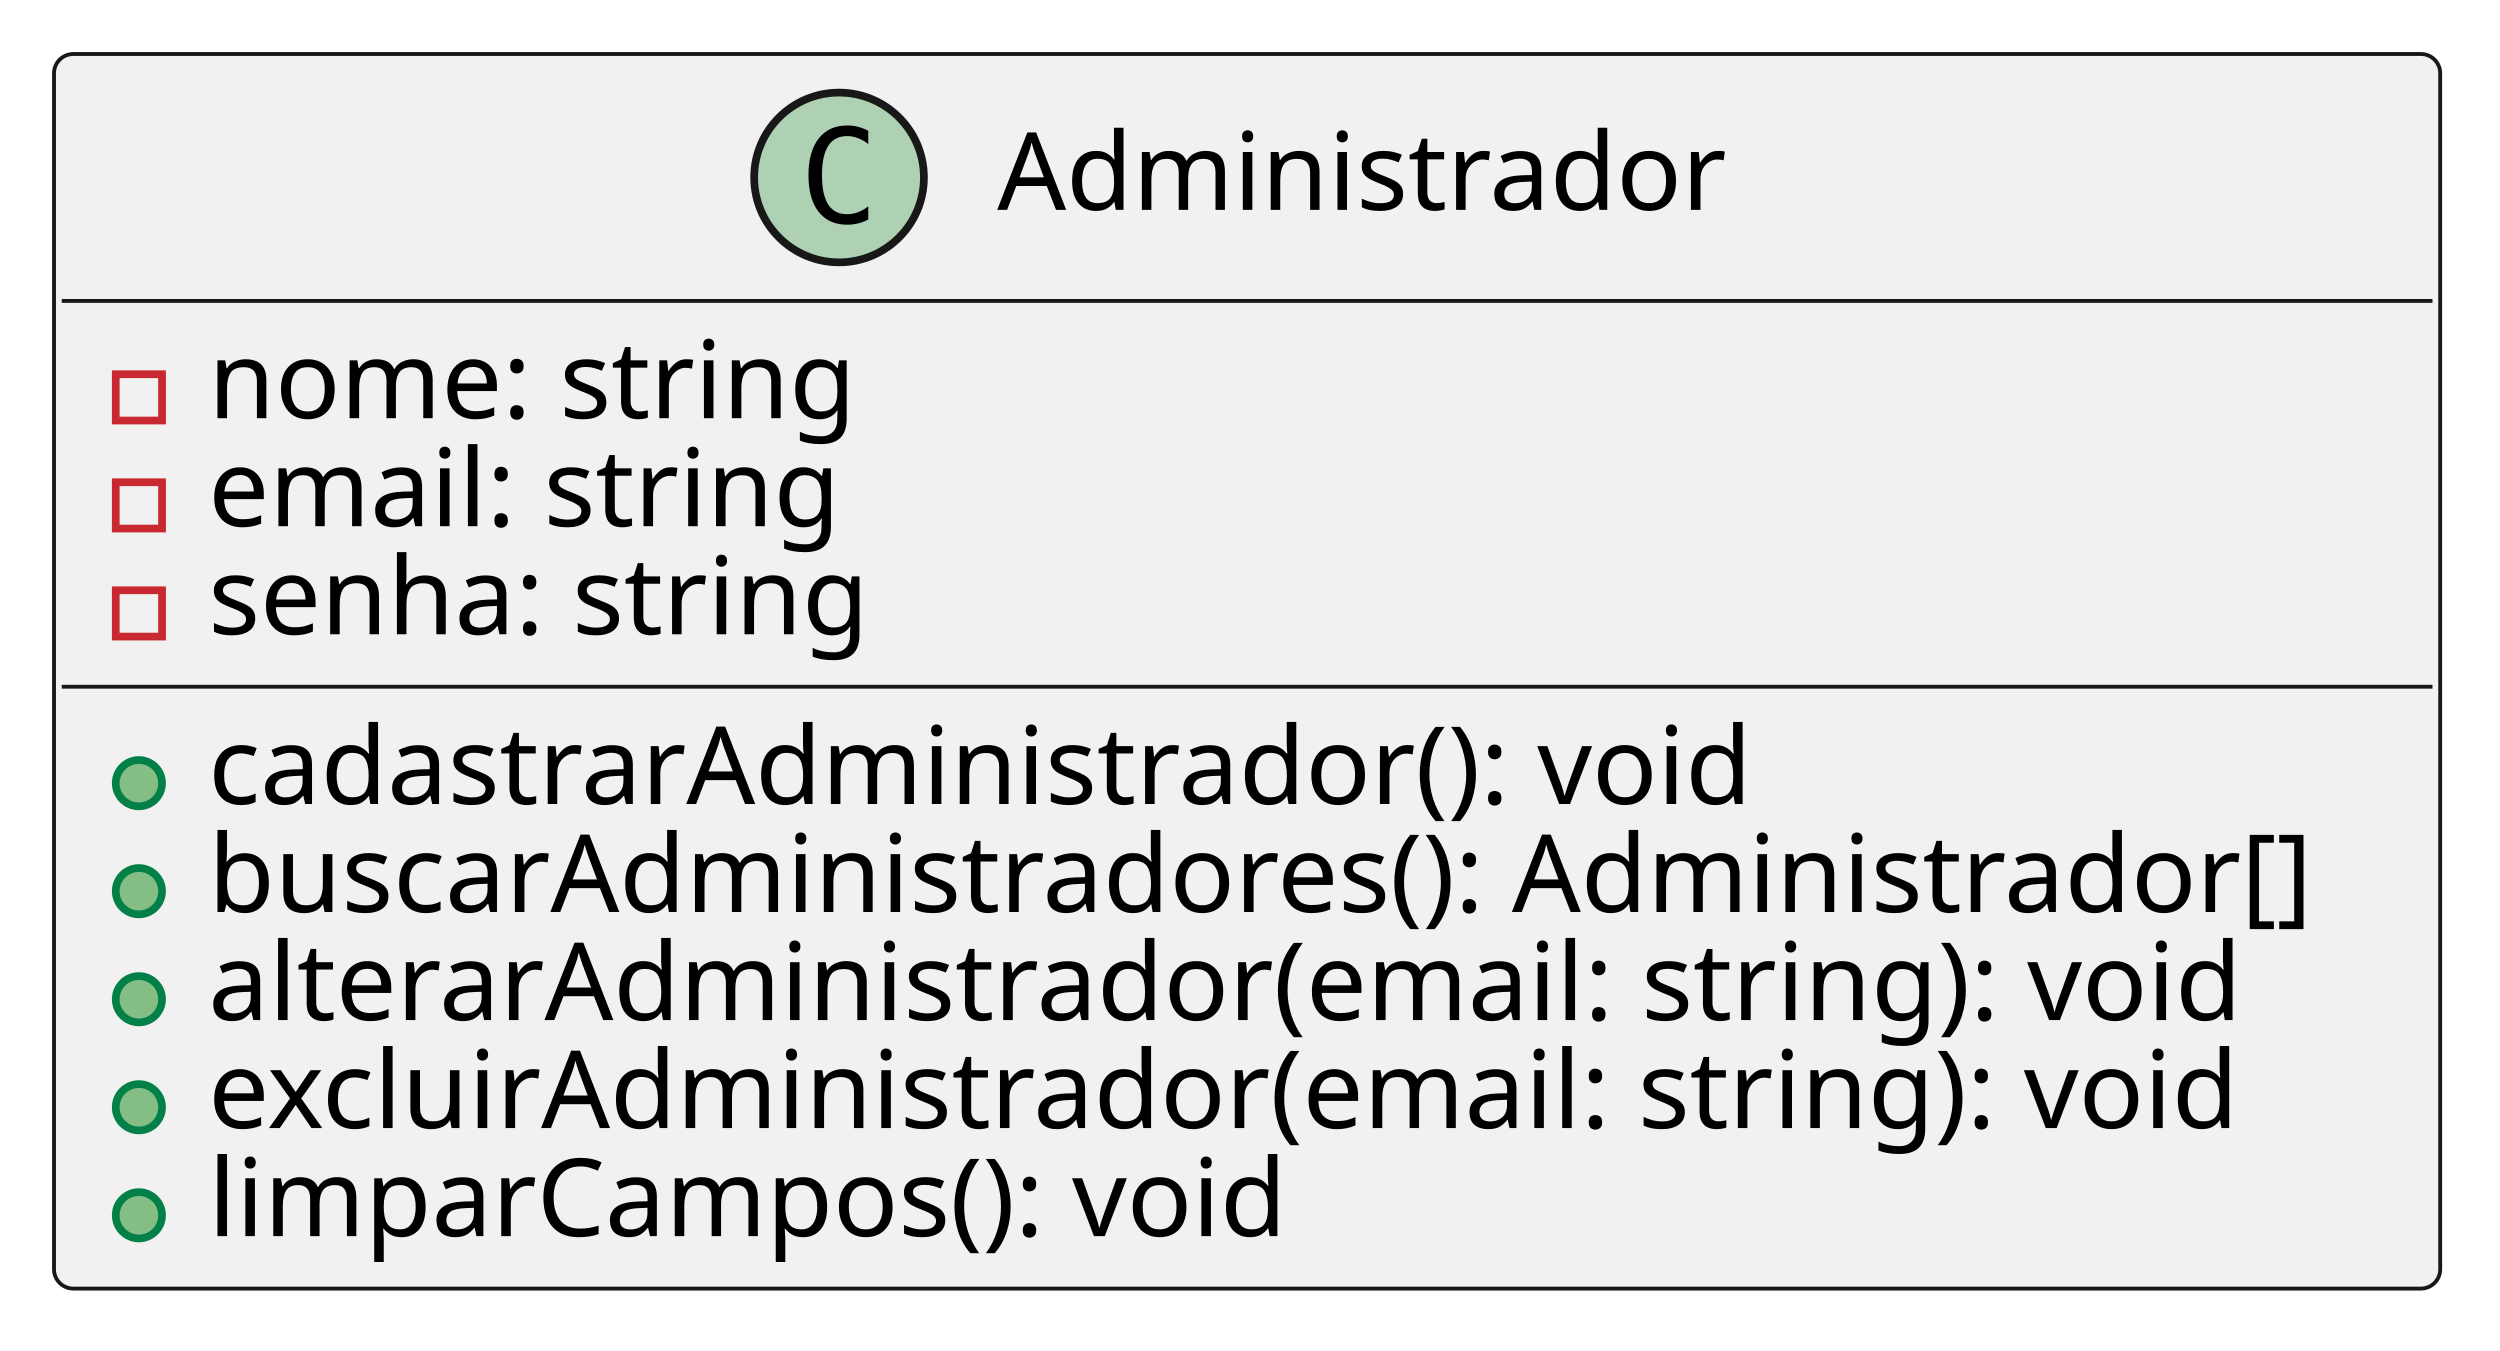
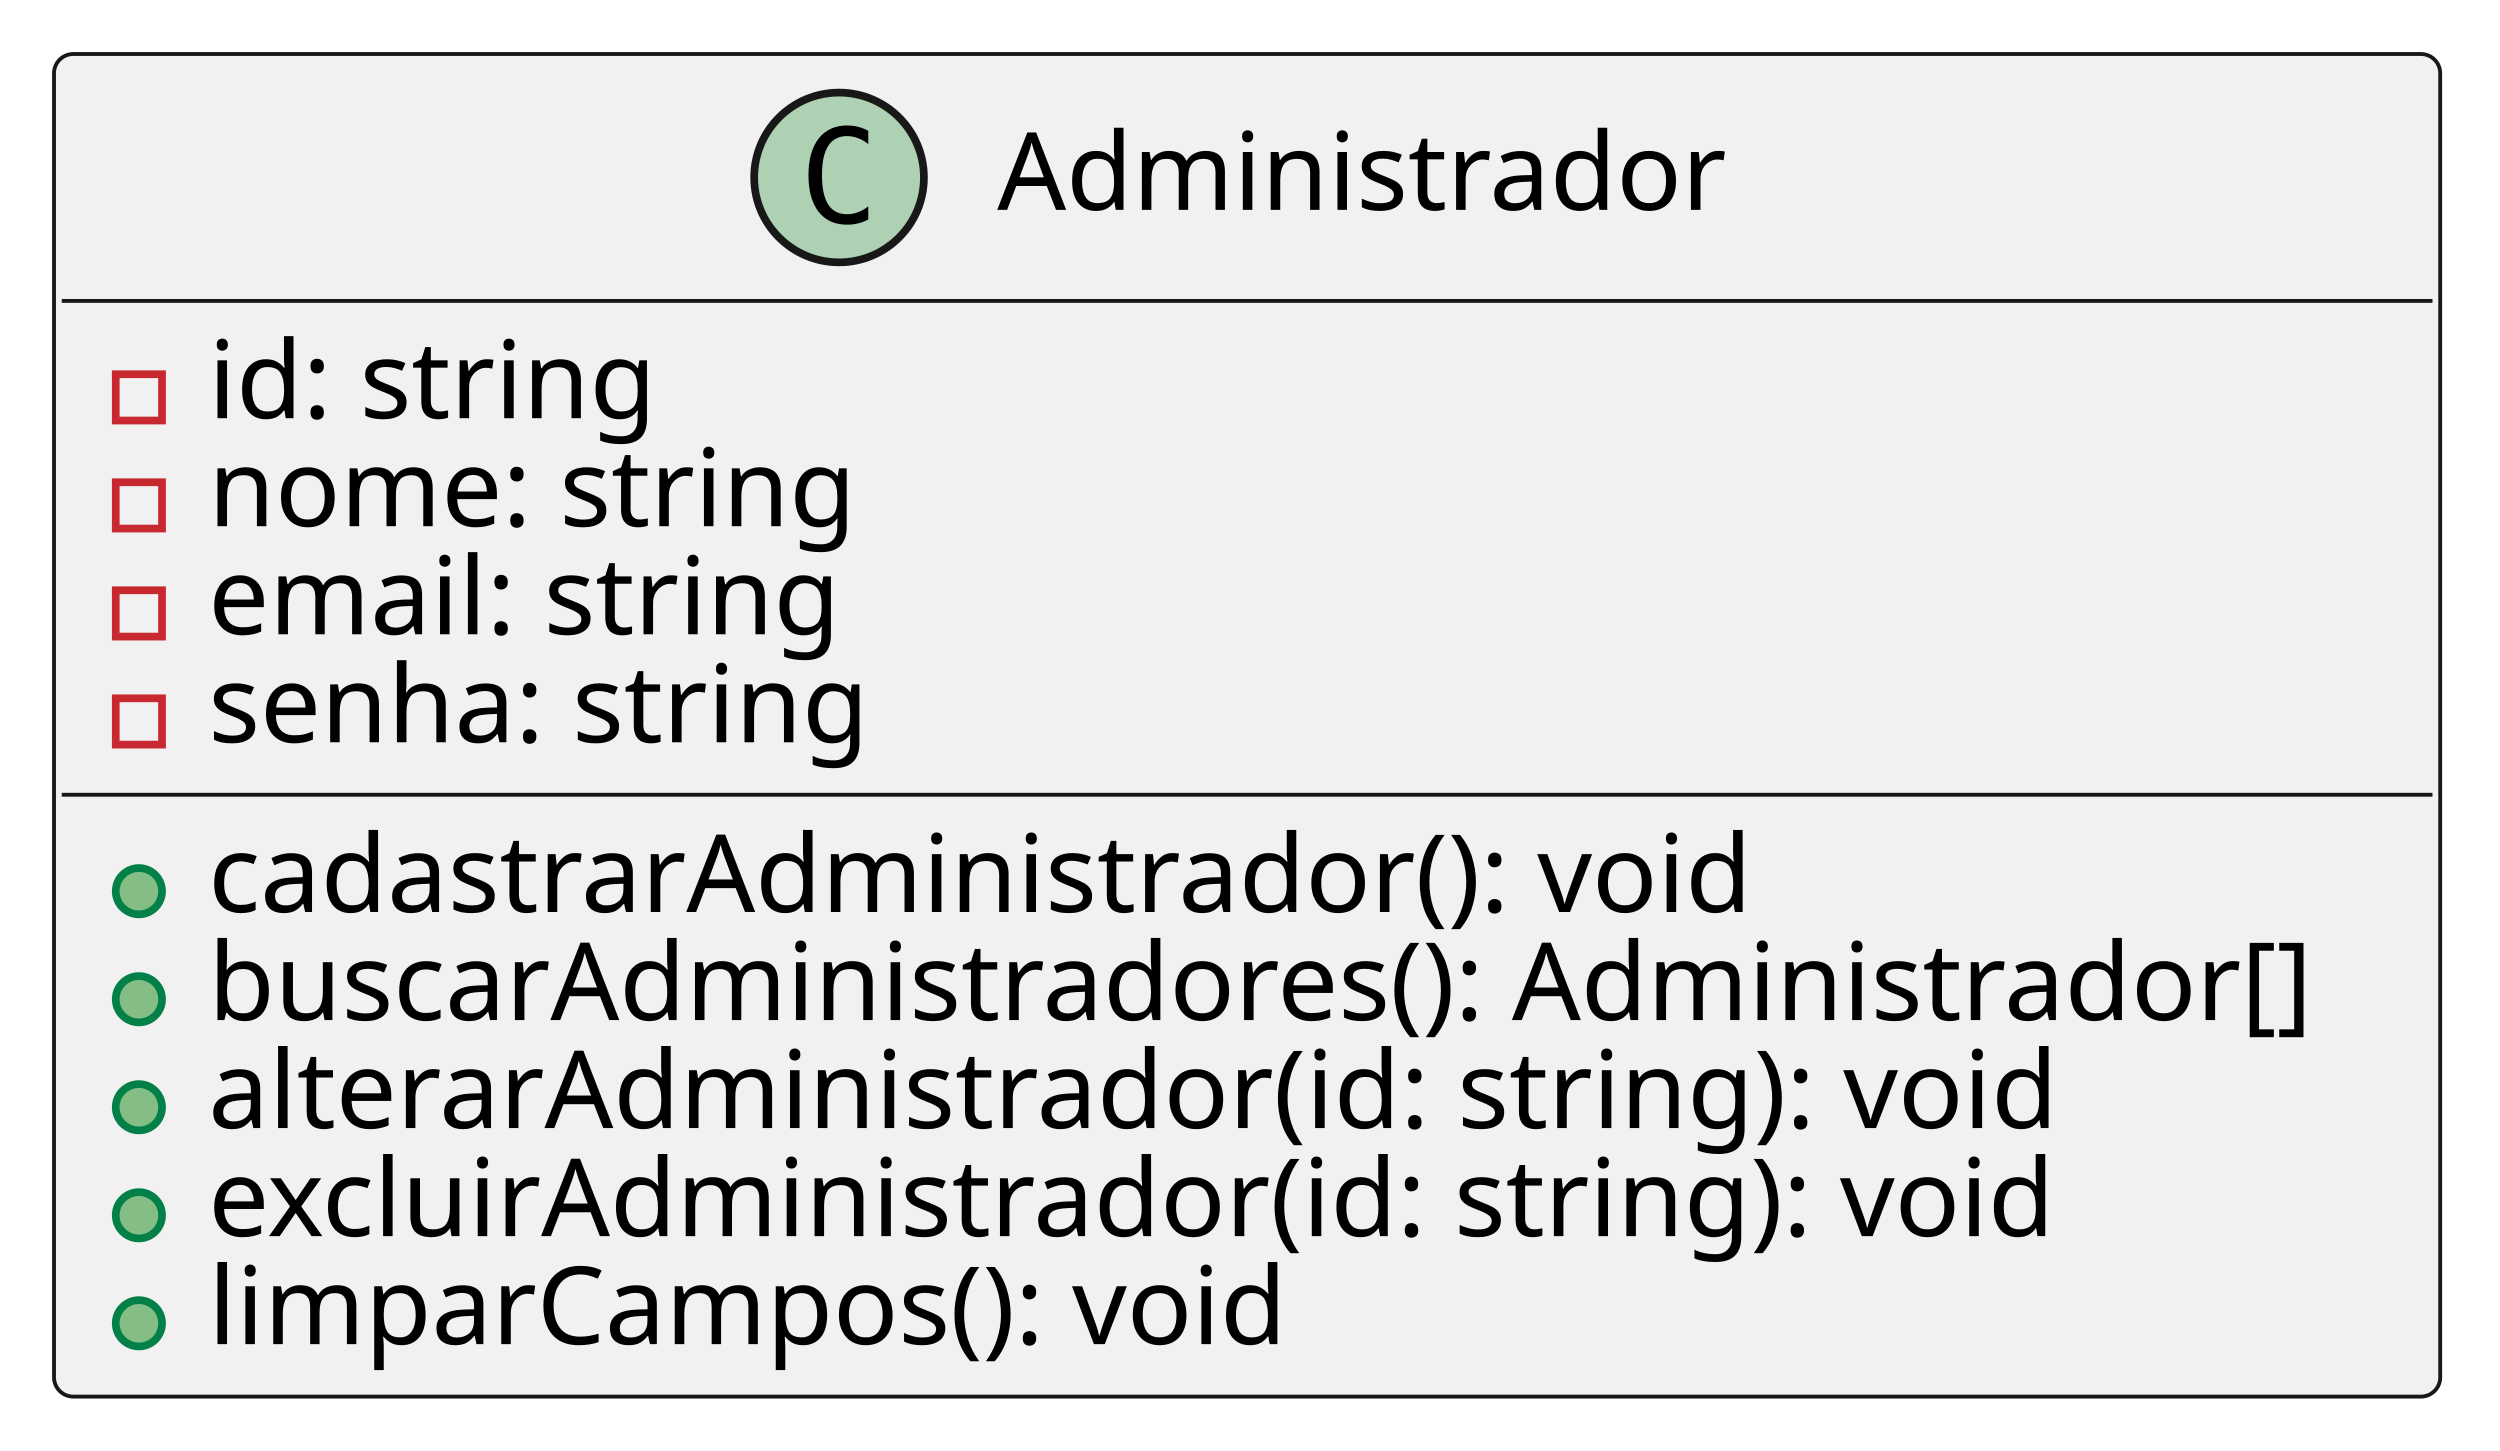
- <svg xmlns="http://www.w3.org/2000/svg" version="1.1" viewBox="0 0 324 175" width="324" height="175">
-   <rect x="0" y="0" width="324" height="175" fill="#FFFFFF" />
+ <svg xmlns="http://www.w3.org/2000/svg" version="1.1" viewBox="0 0 324 188" width="324" height="188">
+   <rect x="0" y="0" width="324" height="188" fill="#FFFFFF" />
  <defs />
  <g>
    <g class="entity" id="ent0001">
-       <rect x="7" y="7" width="309.25" height="160" rx="2.5" ry="2.5" fill="#F1F1F1" stroke="#181818" stroke-width="0.5" />
+       <rect x="7" y="7" width="309.25" height="174" rx="2.5" ry="2.5" fill="#F1F1F1" stroke="#181818" stroke-width="0.5" />
      <circle cx="108.74" cy="23" r="11" fill="#ADD1B2" stroke="#181818" stroke-width="1" />
      <text x="108.74" y="23" font-family="monospace" font-size="17" fill="#000000" text-anchor="middle" dominant-baseline="central">C</text>
      <text x="129.24" y="27.2" font-size="14" fill="#000000" xml:space="preserve" style="white-space: pre" font-family="sans-serif">Administrador</text>
      <line x1="8" y1="39" x2="315.25" y2="39" stroke="#181818" stroke-width="0.5" />
      <g>
        <rect x="15" y="48.5" width="6" height="6" fill="#00000000" stroke="#C82930" stroke-width="1" />
      </g>
-       <text x="27" y="54.2" font-size="14" fill="#000000" xml:space="preserve" style="white-space: pre" font-family="sans-serif">nome: string</text>
+       <text x="27" y="54.2" font-size="14" fill="#000000" xml:space="preserve" style="white-space: pre" font-family="sans-serif">id: string</text>
      <g>
        <rect x="15" y="62.5" width="6" height="6" fill="#00000000" stroke="#C82930" stroke-width="1" />
      </g>
-       <text x="27" y="68.2" font-size="14" fill="#000000" xml:space="preserve" style="white-space: pre" font-family="sans-serif">email: string</text>
+       <text x="27" y="68.2" font-size="14" fill="#000000" xml:space="preserve" style="white-space: pre" font-family="sans-serif">nome: string</text>
      <g>
        <rect x="15" y="76.5" width="6" height="6" fill="#00000000" stroke="#C82930" stroke-width="1" />
      </g>
-       <text x="27" y="82.2" font-size="14" fill="#000000" xml:space="preserve" style="white-space: pre" font-family="sans-serif">senha: string</text>
-       <line x1="8" y1="89" x2="315.25" y2="89" stroke="#181818" stroke-width="0.5" />
+       <text x="27" y="82.2" font-size="14" fill="#000000" xml:space="preserve" style="white-space: pre" font-family="sans-serif">email: string</text>
      <g>
-         <circle cx="18" cy="101.5" r="3" fill="#84BE84" stroke="#038048" stroke-width="1" />
+         <rect x="15" y="90.5" width="6" height="6" fill="#00000000" stroke="#C82930" stroke-width="1" />
      </g>
-       <text x="27" y="104.2" font-size="14" fill="#000000" xml:space="preserve" style="white-space: pre" font-family="sans-serif">cadastrarAdministrador(): void</text>
+       <text x="27" y="96.2" font-size="14" fill="#000000" xml:space="preserve" style="white-space: pre" font-family="sans-serif">senha: string</text>
+       <line x1="8" y1="103" x2="315.25" y2="103" stroke="#181818" stroke-width="0.5" />
      <g>
        <circle cx="18" cy="115.5" r="3" fill="#84BE84" stroke="#038048" stroke-width="1" />
      </g>
-       <text x="27" y="118.2" font-size="14" fill="#000000" xml:space="preserve" style="white-space: pre" font-family="sans-serif">buscarAdministradores(): Administrador[]</text>
+       <text x="27" y="118.2" font-size="14" fill="#000000" xml:space="preserve" style="white-space: pre" font-family="sans-serif">cadastrarAdministrador(): void</text>
      <g>
        <circle cx="18" cy="129.5" r="3" fill="#84BE84" stroke="#038048" stroke-width="1" />
      </g>
-       <text x="27" y="132.2" font-size="14" fill="#000000" xml:space="preserve" style="white-space: pre" font-family="sans-serif">alterarAdministrador(email: string): void</text>
+       <text x="27" y="132.2" font-size="14" fill="#000000" xml:space="preserve" style="white-space: pre" font-family="sans-serif">buscarAdministradores(): Administrador[]</text>
      <g>
        <circle cx="18" cy="143.5" r="3" fill="#84BE84" stroke="#038048" stroke-width="1" />
      </g>
-       <text x="27" y="146.2" font-size="14" fill="#000000" xml:space="preserve" style="white-space: pre" font-family="sans-serif">excluirAdministrador(email: string): void</text>
+       <text x="27" y="146.2" font-size="14" fill="#000000" xml:space="preserve" style="white-space: pre" font-family="sans-serif">alterarAdministrador(id: string): void</text>
      <g>
        <circle cx="18" cy="157.5" r="3" fill="#84BE84" stroke="#038048" stroke-width="1" />
      </g>
-       <text x="27" y="160.2" font-size="14" fill="#000000" xml:space="preserve" style="white-space: pre" font-family="sans-serif">limparCampos(): void</text>
+       <text x="27" y="160.2" font-size="14" fill="#000000" xml:space="preserve" style="white-space: pre" font-family="sans-serif">excluirAdministrador(id: string): void</text>
+       <g>
+         <circle cx="18" cy="171.5" r="3" fill="#84BE84" stroke="#038048" stroke-width="1" />
+       </g>
+       <text x="27" y="174.2" font-size="14" fill="#000000" xml:space="preserve" style="white-space: pre" font-family="sans-serif">limparCampos(): void</text>
    </g>
  </g>
</svg>
